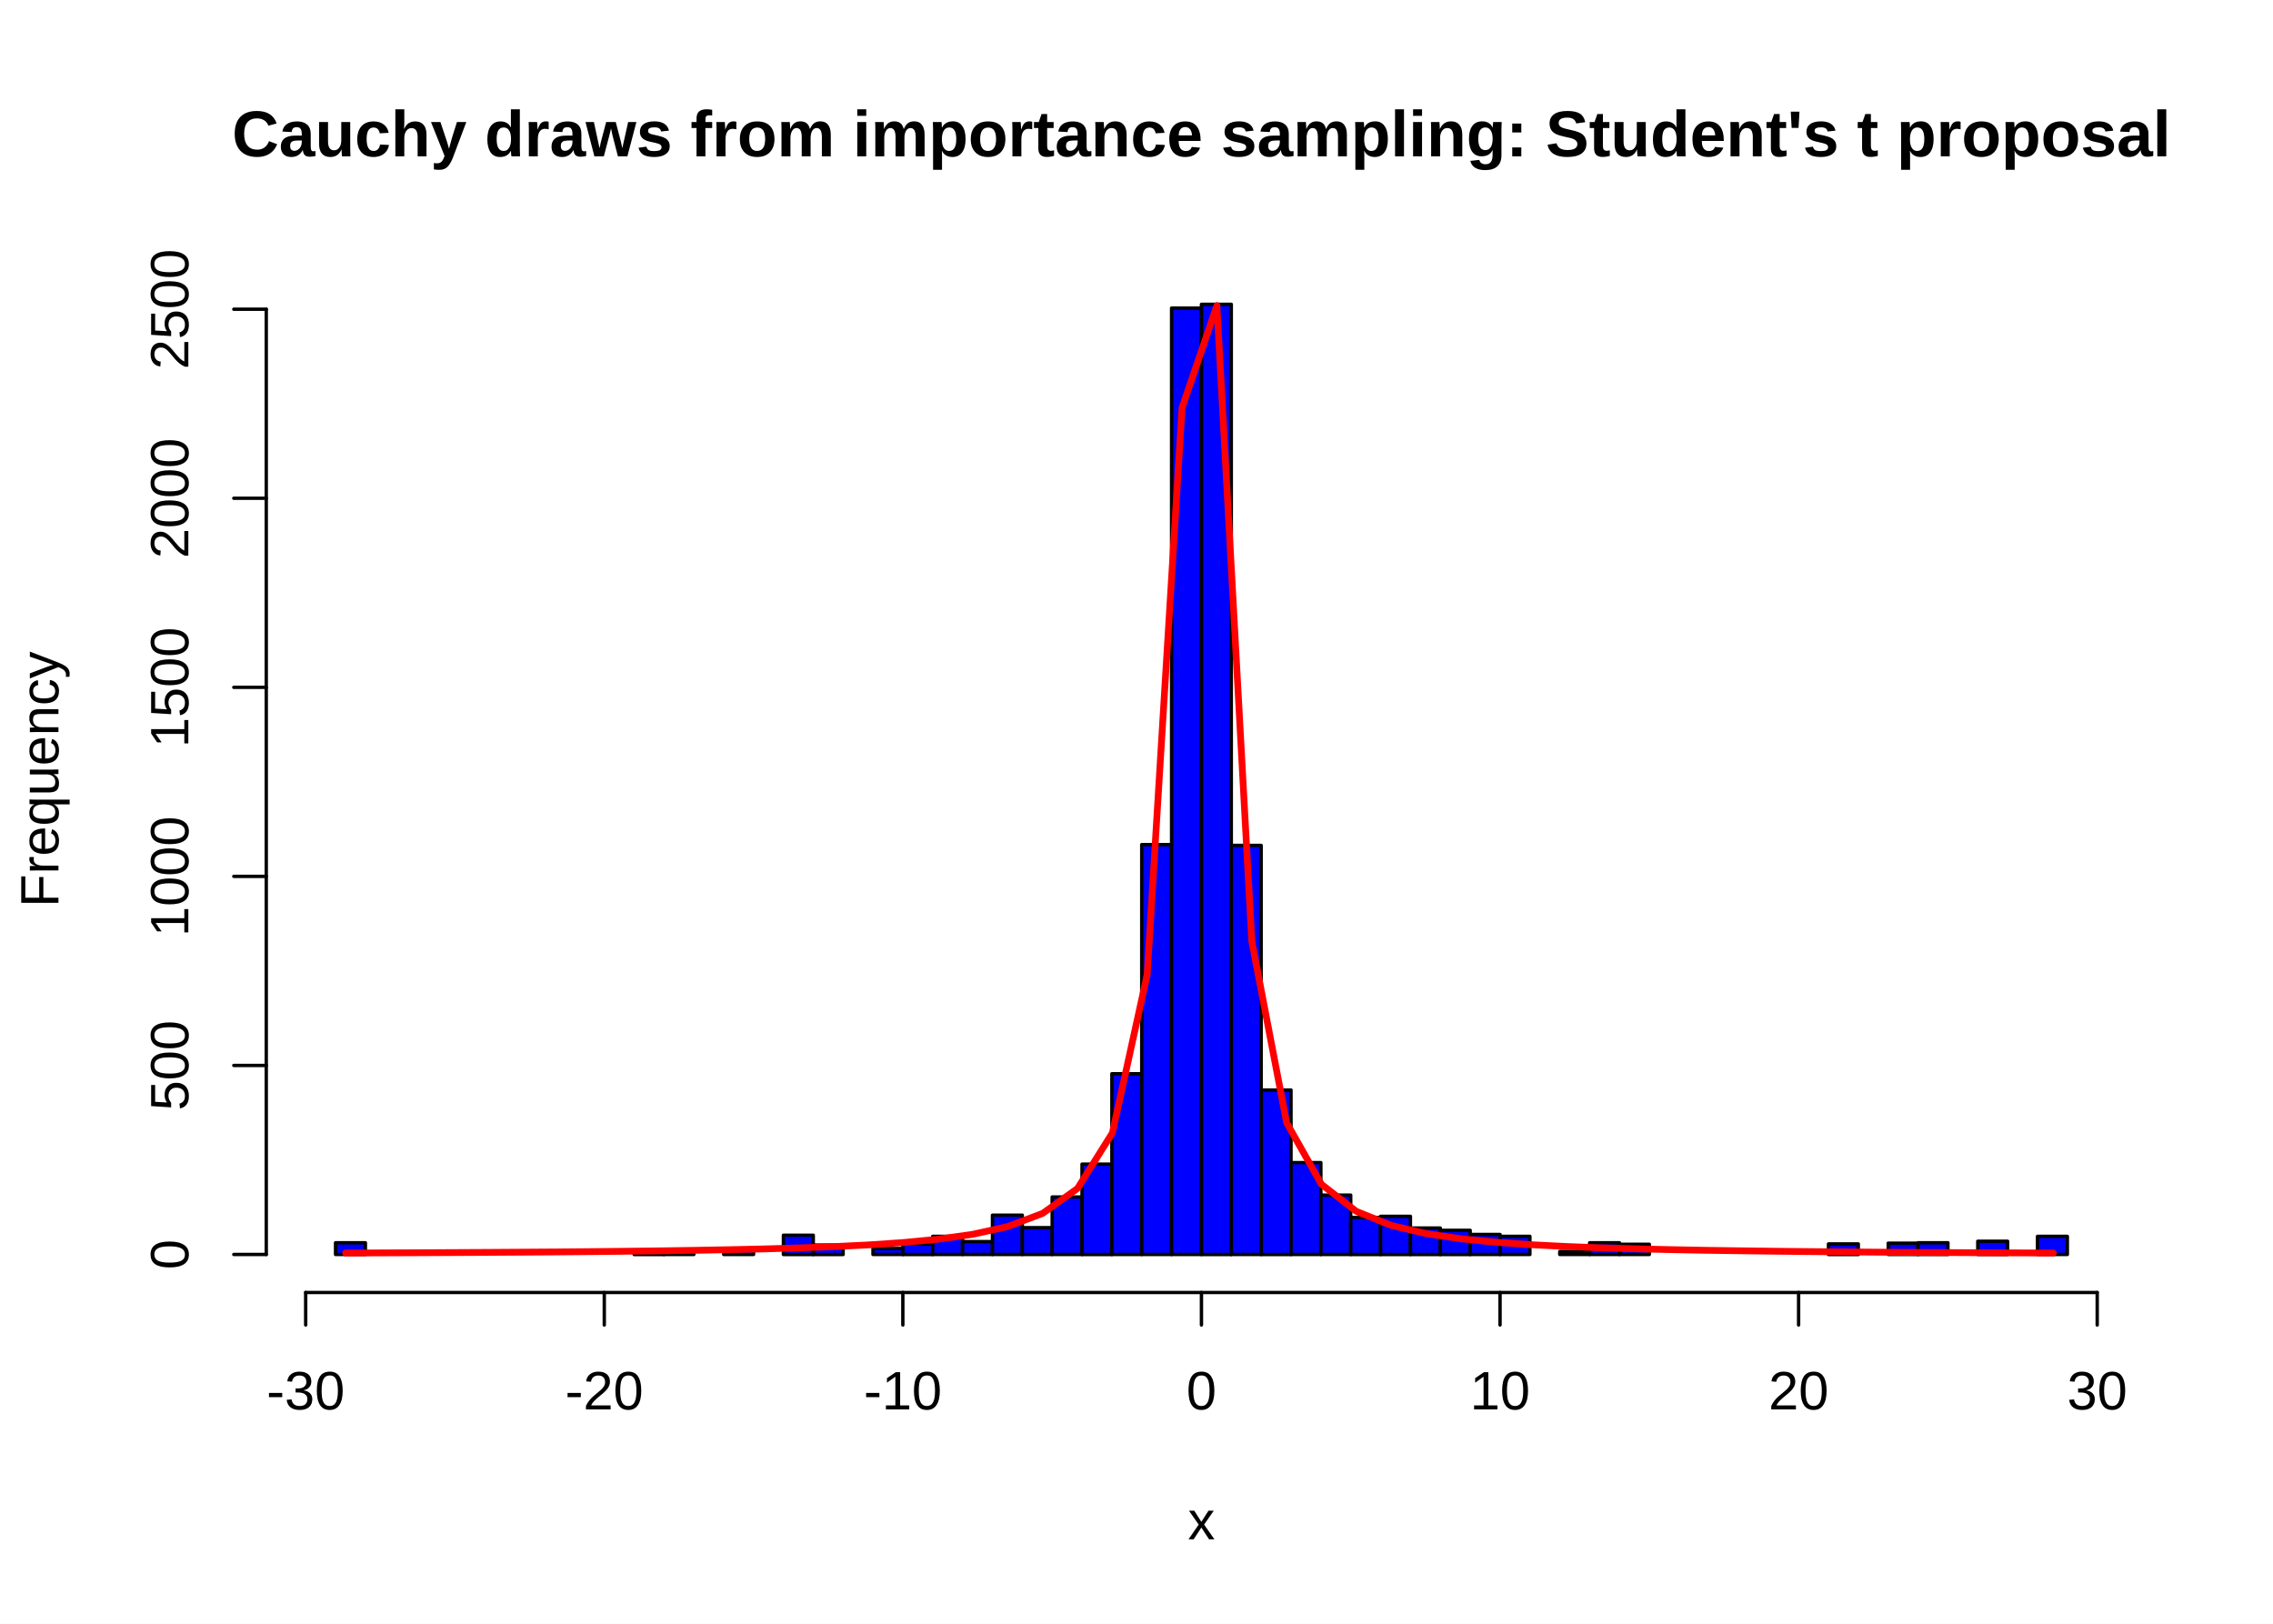
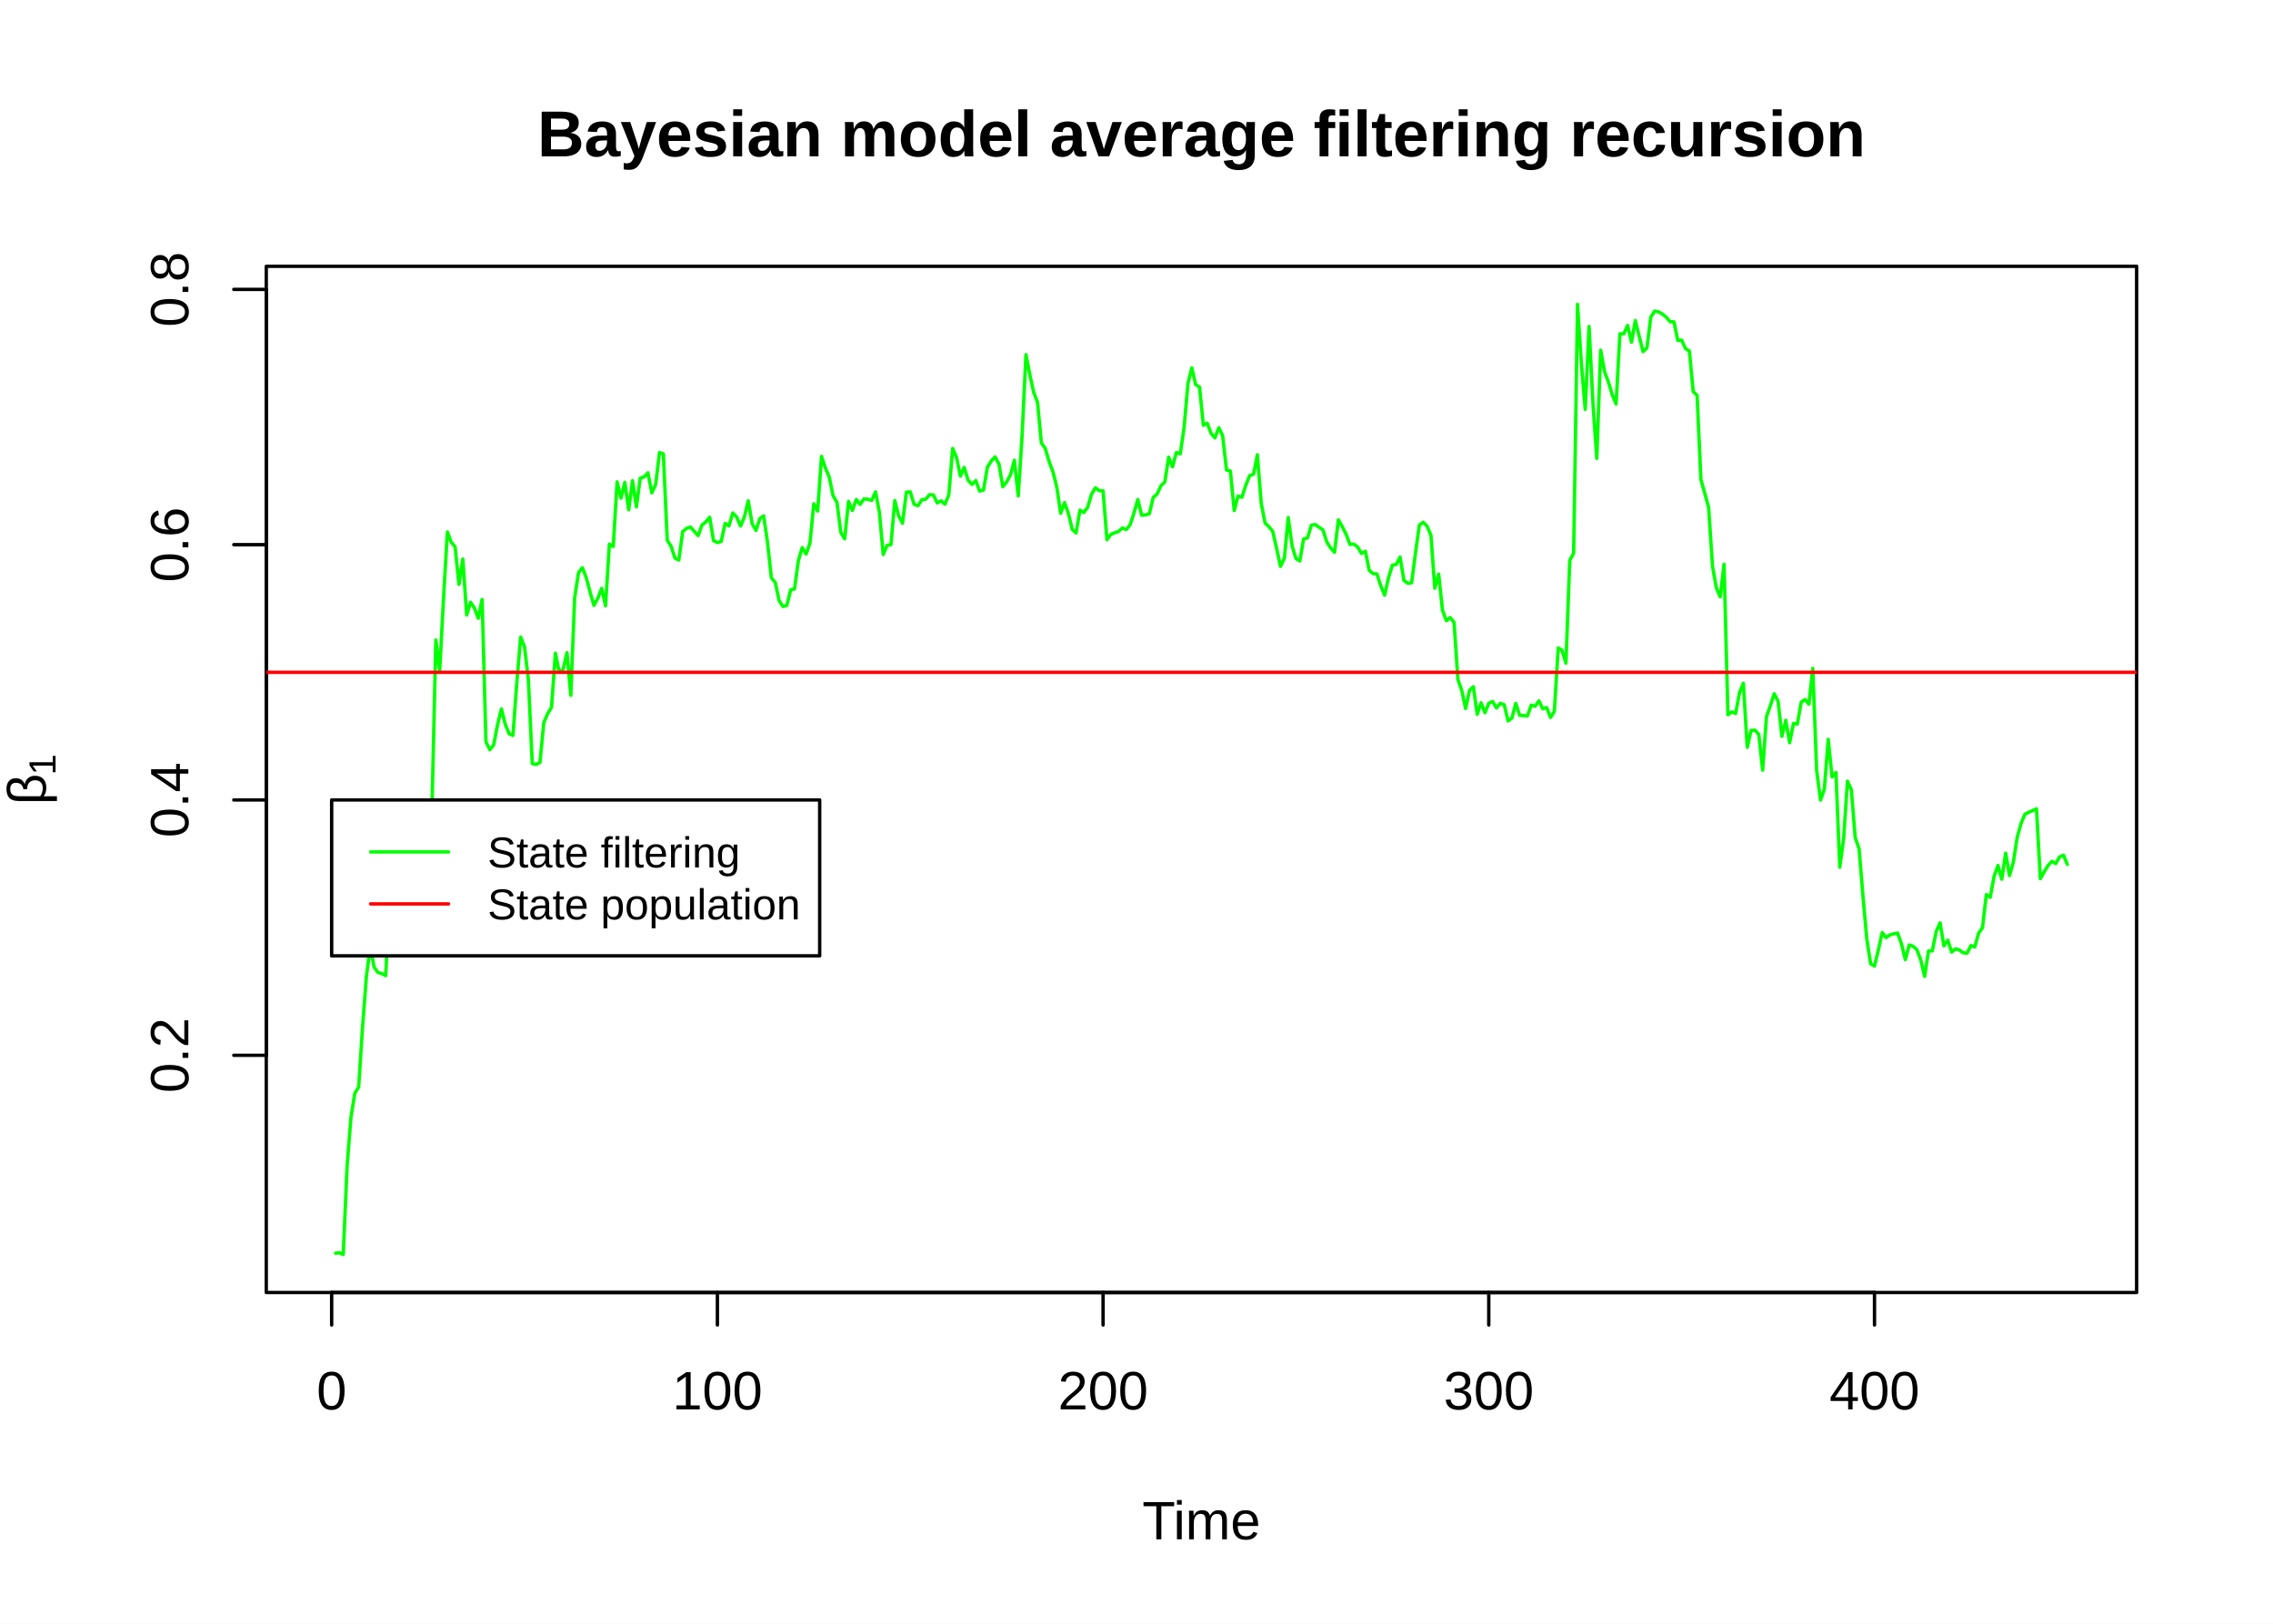
<svg xmlns="http://www.w3.org/2000/svg" class="svglite" width="504.00pt" height="360.00pt" viewBox="0 0 504.00 360.00">
  <defs>
    <style type="text/css">
    .svglite line, .svglite polyline, .svglite polygon, .svglite path, .svglite rect, .svglite circle {
      fill: none;
      stroke: #000000;
      stroke-linecap: round;
      stroke-linejoin: round;
      stroke-miterlimit: 10.00;
    }
    .svglite text {
      white-space: pre;
    }
  </style>
  </defs>
  <rect width="100%" height="100%" style="stroke: none; fill: #FFFFFF;" />
  <defs>
    <clipPath id="cpMC4wMHw1MDQuMDB8MC4wMHwzNjAuMDA=">
      <rect x="0.00" y="0.00" width="504.00" height="360.00" />
    </clipPath>
  </defs>
  <g clip-path="url(#cpMC4wMHw1MDQuMDB8MC4wMHwzNjAuMDA=)">
</g>
  <defs>
    <clipPath id="cpNTkuMDR8NDczLjc2fDU5LjA0fDI4Ni41Ng==">
      <rect x="59.04" y="59.04" width="414.72" height="227.52" />
    </clipPath>
  </defs>
  <g clip-path="url(#cpNTkuMDR8NDczLjc2fDU5LjA0fDI4Ni41Ng==)">
- </g>
+     <polyline points="74.40,277.84 75.26,277.75 76.11,278.13 76.97,258.40 77.82,247.72 78.68,242.37 79.53,241.00 80.39,227.69 81.24,216.54 82.10,209.76 82.95,214.44 83.81,215.61 84.66,215.85 85.52,216.31 86.37,199.36 87.23,192.04 88.08,198.22 88.94,195.99 89.79,191.97 90.65,197.49 91.50,197.84 92.36,199.96 93.22,198.89 94.07,181.86 94.93,179.11 95.78,179.46 96.64,141.91 97.49,148.78 98.35,132.52 99.20,117.95 100.06,120.21 100.91,121.24 101.77,129.56 102.62,123.93 103.48,136.35 104.33,133.52 105.19,134.80 106.04,137.07 106.90,132.90 107.75,164.48 108.61,166.22 109.46,165.18 110.32,160.72 111.18,157.17 112.03,160.58 112.89,162.70 113.74,163.05 114.60,151.28 115.45,141.24 116.31,143.44 117.16,150.73 118.02,169.30 118.87,169.51 119.73,169.03 120.58,160.21 121.44,158.20 122.29,156.83 123.15,144.81 124.00,149.03 124.86,148.44 125.71,144.71 126.57,154.16 127.42,132.53 128.28,126.97 129.13,125.86 129.99,128.08 130.85,131.30 131.70,134.23 132.56,132.65 133.41,130.43 134.27,134.33 135.12,120.63 135.98,121.17 136.83,106.84 137.69,110.45 138.54,106.94 139.40,113.03 140.25,106.56 141.11,112.39 141.96,106.01 142.82,105.73 143.67,104.83 144.53,109.26 145.38,107.43 146.24,100.33 147.09,100.63 147.95,119.79 148.81,121.11 149.66,123.73 150.52,124.17 151.37,117.88 152.23,117.14 153.08,116.84 153.94,117.79 154.79,118.75 155.65,116.41 156.50,115.72 157.36,114.68 158.21,119.86 159.07,120.30 159.92,120.04 160.78,116.05 161.63,116.60 162.49,113.73 163.34,114.62 164.20,116.64 165.05,114.64 165.91,111.04 166.77,116.09 167.62,117.60 168.48,114.96 169.33,114.37 170.19,120.29 171.04,128.13 171.90,129.13 172.75,133.14 173.61,134.47 174.46,134.24 175.32,130.78 176.17,130.58 177.03,124.28 177.88,121.41 178.74,122.85 179.59,120.41 180.45,111.70 181.30,113.30 182.16,101.18 183.01,103.74 183.87,105.77 184.73,109.95 185.58,111.37 186.44,118.06 187.29,119.47 188.15,111.16 189.00,113.18 189.86,110.75 190.71,111.84 191.57,110.61 192.42,110.68 193.28,110.95 194.13,109.06 194.99,113.59 195.84,122.94 196.70,120.90 197.55,120.77 198.41,110.98 199.26,114.39 200.12,116.02 200.97,109.12 201.83,109.05 202.69,111.82 203.54,112.13 204.40,110.82 205.25,110.68 206.11,109.68 206.96,109.73 207.82,111.50 208.67,111.04 209.53,111.79 210.38,109.74 211.24,99.43 212.09,101.39 212.95,105.55 213.80,103.63 214.66,106.46 215.51,107.41 216.37,106.54 217.22,108.88 218.08,108.65 218.93,103.61 219.79,102.21 220.64,101.29 221.50,102.87 222.36,107.93 223.21,106.84 224.07,105.26 224.92,102.05 225.78,109.95 226.63,96.63 227.49,78.63 228.34,83.01 229.20,86.98 230.05,89.18 230.91,98.22 231.76,99.41 232.62,102.33 233.47,104.59 234.33,107.98 235.18,113.80 236.04,111.43 236.89,113.80 237.75,117.38 238.60,118.17 239.46,113.11 240.32,113.63 241.17,112.46 242.03,109.59 242.88,108.14 243.74,108.80 244.59,108.82 245.45,119.65 246.30,118.48 247.16,118.13 248.01,117.82 248.87,117.06 249.72,117.41 250.58,116.36 251.43,113.76 252.29,110.74 253.14,114.23 254.00,114.16 254.85,113.89 255.71,110.29 256.56,109.54 257.42,107.70 258.28,106.87 259.13,101.36 259.99,103.52 260.84,100.31 261.70,100.62 262.55,94.83 263.41,85.02 264.26,81.56 265.12,85.28 265.97,85.81 266.83,94.30 267.68,93.82 268.54,96.08 269.39,97.10 270.25,94.83 271.10,96.58 271.96,104.21 272.81,104.43 273.67,113.20 274.52,109.97 275.38,110.25 276.24,107.57 277.09,105.44 277.95,105.15 278.80,100.83 279.66,111.65 280.51,115.95 281.37,116.78 282.22,117.84 283.08,121.65 283.93,125.58 284.79,123.76 285.64,114.75 286.50,121.03 287.35,123.81 288.21,124.38 289.06,119.49 289.92,119.26 290.77,116.43 291.63,116.30 292.48,116.89 293.34,117.48 294.20,120.16 295.05,121.52 295.91,122.45 296.76,115.25 297.62,116.75 298.47,118.43 299.33,120.71 300.18,120.63 301.04,121.27 301.89,122.71 302.75,122.23 303.60,126.45 304.46,127.18 305.31,127.25 306.17,129.90 307.02,131.97 307.88,128.09 308.73,125.30 309.59,125.15 310.44,123.50 311.30,128.70 312.16,129.32 313.01,129.21 313.87,122.51 314.72,116.41 315.58,115.79 316.43,116.66 317.29,118.70 318.14,130.41 319.00,127.28 319.85,135.29 320.71,137.62 321.56,136.92 322.42,138.01 323.27,150.66 324.13,153.11 324.98,157.09 325.84,153.04 326.69,152.26 327.55,158.38 328.40,155.82 329.26,158.02 330.11,155.92 330.97,155.53 331.83,156.97 332.68,155.92 333.54,156.26 334.39,159.84 335.25,159.20 336.10,155.95 336.96,158.60 337.81,158.65 338.67,158.74 339.52,156.35 340.38,156.58 341.23,155.39 342.09,157.16 342.94,156.85 343.80,159.06 344.65,157.74 345.51,143.65 346.36,144.17 347.22,147.03 348.07,124.25 348.93,122.65 349.79,67.47 350.64,80.51 351.50,90.77 352.35,72.38 353.21,89.37 354.06,101.63 354.92,77.63 355.77,82.33 356.63,84.67 357.48,87.50 358.34,89.59 359.19,74.02 360.05,74.01 360.90,72.15 361.76,75.86 362.61,71.07 363.47,74.58 364.32,77.96 365.18,77.14 366.03,70.34 366.89,68.97 367.75,69.14 368.60,69.62 369.46,70.32 370.31,71.32 371.17,71.36 372.02,75.47 372.88,75.41 373.73,77.29 374.59,77.83 375.44,86.81 376.30,87.66 377.15,106.35 378.01,109.37 378.86,112.51 379.72,125.53 380.57,130.33 381.43,132.33 382.28,125.10 383.14,158.47 383.99,157.84 384.85,158.18 385.71,153.55 386.56,151.49 387.42,165.69 388.27,161.95 389.13,161.88 389.98,162.82 390.84,170.76 391.69,158.87 392.55,156.44 393.40,153.82 394.26,155.46 395.11,163.26 395.97,159.69 396.82,164.67 397.68,160.40 398.53,160.54 399.39,155.68 400.24,155.10 401.10,156.13 401.95,148.19 402.81,170.76 403.67,177.39 404.52,174.97 405.38,163.92 406.23,172.27 407.09,171.27 407.94,192.28 408.80,185.88 409.65,173.19 410.51,175.11 411.36,185.71 412.22,188.18 413.07,198.54 413.93,208.15 414.78,213.68 415.64,214.19 416.49,210.64 417.35,206.76 418.20,207.88 419.06,207.27 419.91,207.04 420.77,206.87 421.62,209.26 422.48,212.76 423.34,209.51 424.19,209.78 425.05,210.58 425.90,212.85 426.76,216.48 427.61,210.86 428.47,210.80 429.32,206.53 430.18,204.61 431.03,209.72 431.89,208.45 432.74,211.09 433.60,210.37 434.45,210.62 435.31,211.25 436.16,211.34 437.02,209.64 437.87,209.97 438.73,206.89 439.58,205.69 440.44,198.33 441.30,198.95 442.15,194.31 443.01,191.88 443.86,194.93 444.72,189.16 445.57,194.12 446.43,191.14 447.28,185.66 448.14,182.55 448.99,180.53 449.85,180.08 450.70,179.72 451.56,179.33 452.41,194.82 453.27,193.29 454.12,191.88 454.98,190.97 455.83,191.47 456.69,189.97 457.54,189.60 458.40,191.66 " style="stroke-width: 0.75; stroke: #00FF00;" />
+   </g>
  <g clip-path="url(#cpMC4wMHw1MDQuMDB8MC4wMHwzNjAuMDA=)">
-     <text x="266.40" y="34.67" text-anchor="middle" style="font-size: 14.40px; font-weight: bold; font-family: &quot;Arial&quot;;" textLength="429.67px" lengthAdjust="spacingAndGlyphs">Cauchy draws from importance sampling: Student's t proposal</text>
-     <text x="266.40" y="341.28" text-anchor="middle" style="font-size: 12.00px; font-family: &quot;Arial&quot;;" textLength="6.00px" lengthAdjust="spacingAndGlyphs">x</text>
-     <text transform="translate(12.96,172.80) rotate(-90)" text-anchor="middle" style="font-size: 12.00px; font-family: &quot;Arial&quot;;" textLength="56.71px" lengthAdjust="spacingAndGlyphs">Frequency</text>
-     <line x1="67.78" y1="286.56" x2="465.02" y2="286.56" style="stroke-width: 0.75;" />
-     <line x1="67.78" y1="286.56" x2="67.78" y2="293.76" style="stroke-width: 0.75;" />
-     <line x1="133.99" y1="286.56" x2="133.99" y2="293.76" style="stroke-width: 0.75;" />
-     <line x1="200.19" y1="286.56" x2="200.19" y2="293.76" style="stroke-width: 0.75;" />
-     <line x1="266.40" y1="286.56" x2="266.40" y2="293.76" style="stroke-width: 0.75;" />
-     <line x1="332.61" y1="286.56" x2="332.61" y2="293.76" style="stroke-width: 0.75;" />
-     <line x1="398.81" y1="286.56" x2="398.81" y2="293.76" style="stroke-width: 0.75;" />
-     <line x1="465.02" y1="286.56" x2="465.02" y2="293.76" style="stroke-width: 0.75;" />
-     <text x="67.78" y="312.48" text-anchor="middle" style="font-size: 12.00px; font-family: &quot;Arial&quot;;" textLength="17.34px" lengthAdjust="spacingAndGlyphs">-30</text>
-     <text x="133.99" y="312.48" text-anchor="middle" style="font-size: 12.00px; font-family: &quot;Arial&quot;;" textLength="17.34px" lengthAdjust="spacingAndGlyphs">-20</text>
-     <text x="200.19" y="312.48" text-anchor="middle" style="font-size: 12.00px; font-family: &quot;Arial&quot;;" textLength="17.34px" lengthAdjust="spacingAndGlyphs">-10</text>
-     <text x="266.40" y="312.48" text-anchor="middle" style="font-size: 12.00px; font-family: &quot;Arial&quot;;" textLength="6.67px" lengthAdjust="spacingAndGlyphs">0</text>
-     <text x="332.61" y="312.48" text-anchor="middle" style="font-size: 12.00px; font-family: &quot;Arial&quot;;" textLength="13.35px" lengthAdjust="spacingAndGlyphs">10</text>
-     <text x="398.81" y="312.48" text-anchor="middle" style="font-size: 12.00px; font-family: &quot;Arial&quot;;" textLength="13.35px" lengthAdjust="spacingAndGlyphs">20</text>
-     <text x="465.02" y="312.48" text-anchor="middle" style="font-size: 12.00px; font-family: &quot;Arial&quot;;" textLength="13.35px" lengthAdjust="spacingAndGlyphs">30</text>
-     <line x1="59.04" y1="278.13" x2="59.04" y2="68.56" style="stroke-width: 0.75;" />
-     <line x1="59.04" y1="278.13" x2="51.84" y2="278.13" style="stroke-width: 0.75;" />
-     <line x1="59.04" y1="236.22" x2="51.84" y2="236.22" style="stroke-width: 0.75;" />
-     <line x1="59.04" y1="194.30" x2="51.84" y2="194.30" style="stroke-width: 0.75;" />
-     <line x1="59.04" y1="152.39" x2="51.84" y2="152.39" style="stroke-width: 0.75;" />
-     <line x1="59.04" y1="110.47" x2="51.84" y2="110.47" style="stroke-width: 0.75;" />
-     <line x1="59.04" y1="68.56" x2="51.84" y2="68.56" style="stroke-width: 0.75;" />
-     <text transform="translate(41.76,278.13) rotate(-90)" text-anchor="middle" style="font-size: 12.00px; font-family: &quot;Arial&quot;;" textLength="6.67px" lengthAdjust="spacingAndGlyphs">0</text>
-     <text transform="translate(41.76,236.22) rotate(-90)" text-anchor="middle" style="font-size: 12.00px; font-family: &quot;Arial&quot;;" textLength="20.02px" lengthAdjust="spacingAndGlyphs">500</text>
-     <text transform="translate(41.76,194.30) rotate(-90)" text-anchor="middle" style="font-size: 12.00px; font-family: &quot;Arial&quot;;" textLength="26.70px" lengthAdjust="spacingAndGlyphs">1000</text>
-     <text transform="translate(41.76,152.39) rotate(-90)" text-anchor="middle" style="font-size: 12.00px; font-family: &quot;Arial&quot;;" textLength="26.70px" lengthAdjust="spacingAndGlyphs">1500</text>
-     <text transform="translate(41.76,110.47) rotate(-90)" text-anchor="middle" style="font-size: 12.00px; font-family: &quot;Arial&quot;;" textLength="26.70px" lengthAdjust="spacingAndGlyphs">2000</text>
-     <text transform="translate(41.76,68.56) rotate(-90)" text-anchor="middle" style="font-size: 12.00px; font-family: &quot;Arial&quot;;" textLength="26.70px" lengthAdjust="spacingAndGlyphs">2500</text>
+     <line x1="73.54" y1="286.56" x2="415.64" y2="286.56" style="stroke-width: 0.75;" />
+     <line x1="73.54" y1="286.56" x2="73.54" y2="293.76" style="stroke-width: 0.75;" />
+     <line x1="159.07" y1="286.56" x2="159.07" y2="293.76" style="stroke-width: 0.75;" />
+     <line x1="244.59" y1="286.56" x2="244.59" y2="293.76" style="stroke-width: 0.75;" />
+     <line x1="330.11" y1="286.56" x2="330.11" y2="293.76" style="stroke-width: 0.75;" />
+     <line x1="415.64" y1="286.56" x2="415.64" y2="293.76" style="stroke-width: 0.75;" />
+     <text x="73.54" y="312.48" text-anchor="middle" style="font-size: 12.00px; font-family: &quot;Arial&quot;;" textLength="6.67px" lengthAdjust="spacingAndGlyphs">0</text>
+     <text x="159.07" y="312.48" text-anchor="middle" style="font-size: 12.00px; font-family: &quot;Arial&quot;;" textLength="20.02px" lengthAdjust="spacingAndGlyphs">100</text>
+     <text x="244.59" y="312.48" text-anchor="middle" style="font-size: 12.00px; font-family: &quot;Arial&quot;;" textLength="20.02px" lengthAdjust="spacingAndGlyphs">200</text>
+     <text x="330.11" y="312.48" text-anchor="middle" style="font-size: 12.00px; font-family: &quot;Arial&quot;;" textLength="20.02px" lengthAdjust="spacingAndGlyphs">300</text>
+     <text x="415.64" y="312.48" text-anchor="middle" style="font-size: 12.00px; font-family: &quot;Arial&quot;;" textLength="20.02px" lengthAdjust="spacingAndGlyphs">400</text>
+     <line x1="59.04" y1="233.97" x2="59.04" y2="64.16" style="stroke-width: 0.75;" />
+     <line x1="59.04" y1="233.97" x2="51.84" y2="233.97" style="stroke-width: 0.75;" />
+     <line x1="59.04" y1="177.36" x2="51.84" y2="177.36" style="stroke-width: 0.75;" />
+     <line x1="59.04" y1="120.76" x2="51.84" y2="120.76" style="stroke-width: 0.75;" />
+     <line x1="59.04" y1="64.16" x2="51.84" y2="64.16" style="stroke-width: 0.75;" />
+     <text transform="translate(41.76,233.97) rotate(-90)" text-anchor="middle" style="font-size: 12.00px; font-family: &quot;Arial&quot;;" textLength="16.68px" lengthAdjust="spacingAndGlyphs">0.2</text>
+     <text transform="translate(41.76,177.36) rotate(-90)" text-anchor="middle" style="font-size: 12.00px; font-family: &quot;Arial&quot;;" textLength="16.68px" lengthAdjust="spacingAndGlyphs">0.4</text>
+     <text transform="translate(41.76,120.76) rotate(-90)" text-anchor="middle" style="font-size: 12.00px; font-family: &quot;Arial&quot;;" textLength="16.68px" lengthAdjust="spacingAndGlyphs">0.6</text>
+     <text transform="translate(41.76,64.16) rotate(-90)" text-anchor="middle" style="font-size: 12.00px; font-family: &quot;Arial&quot;;" textLength="16.68px" lengthAdjust="spacingAndGlyphs">0.8</text>
+     <polygon points="59.04,286.56 473.76,286.56 473.76,59.04 59.04,59.04 " style="stroke-width: 0.75;" />
+     <text x="266.40" y="34.67" text-anchor="middle" style="font-size: 14.40px; font-weight: bold; font-family: &quot;Arial&quot;;" textLength="294.36px" lengthAdjust="spacingAndGlyphs">Bayesian model average filtering recursion</text>
+     <text x="266.40" y="341.28" text-anchor="middle" style="font-size: 12.00px; font-family: &quot;Arial&quot;;" textLength="26.22px" lengthAdjust="spacingAndGlyphs">Time</text>
+     <text transform="translate(10.14,178.42) rotate(-90)" style="font-size: 12.00px; font-family: &quot;Arial&quot;;" textLength="6.57px" lengthAdjust="spacingAndGlyphs">β</text>
+     <text transform="translate(12.32,171.85) rotate(-90)" style="font-size: 8.40px; font-family: &quot;Arial&quot;;" textLength="4.67px" lengthAdjust="spacingAndGlyphs">1</text>
  </g>
  <g clip-path="url(#cpNTkuMDR8NDczLjc2fDU5LjA0fDI4Ni41Ng==)">
-     <rect x="74.40" y="275.53" width="6.62" height="2.60" style="stroke-width: 0.75; fill: #0000FF;" />
-     <rect x="81.02" y="278.13" width="6.62" height="0.00" style="stroke-width: 0.75; fill: #0000FF;" />
-     <rect x="87.64" y="278.13" width="6.62" height="0.00" style="stroke-width: 0.75; fill: #0000FF;" />
-     <rect x="94.26" y="278.13" width="6.62" height="0.00" style="stroke-width: 0.75; fill: #0000FF;" />
-     <rect x="100.88" y="278.13" width="6.62" height="0.00" style="stroke-width: 0.75; fill: #0000FF;" />
-     <rect x="107.50" y="278.13" width="6.62" height="0.00" style="stroke-width: 0.75; fill: #0000FF;" />
-     <rect x="114.12" y="278.13" width="6.62" height="0.00" style="stroke-width: 0.75; fill: #0000FF;" />
-     <rect x="120.74" y="278.13" width="6.62" height="0.00" style="stroke-width: 0.75; fill: #0000FF;" />
-     <rect x="127.37" y="278.13" width="6.62" height="0.00" style="stroke-width: 0.75; fill: #0000FF;" />
-     <rect x="133.99" y="278.13" width="6.62" height="0.00" style="stroke-width: 0.75; fill: #0000FF;" />
-     <rect x="140.61" y="277.30" width="6.62" height="0.84" style="stroke-width: 0.75; fill: #0000FF;" />
-     <rect x="147.23" y="277.04" width="6.62" height="1.09" style="stroke-width: 0.75; fill: #0000FF;" />
-     <rect x="153.85" y="278.13" width="6.62" height="0.00" style="stroke-width: 0.75; fill: #0000FF;" />
-     <rect x="160.47" y="277.21" width="6.62" height="0.92" style="stroke-width: 0.75; fill: #0000FF;" />
-     <rect x="167.09" y="278.13" width="6.62" height="0.00" style="stroke-width: 0.75; fill: #0000FF;" />
-     <rect x="173.71" y="273.86" width="6.62" height="4.28" style="stroke-width: 0.75; fill: #0000FF;" />
-     <rect x="180.33" y="276.04" width="6.62" height="2.10" style="stroke-width: 0.75; fill: #0000FF;" />
-     <rect x="186.95" y="278.13" width="6.62" height="0.00" style="stroke-width: 0.75; fill: #0000FF;" />
-     <rect x="193.57" y="276.79" width="6.62" height="1.34" style="stroke-width: 0.75; fill: #0000FF;" />
-     <rect x="200.19" y="275.79" width="6.62" height="2.35" style="stroke-width: 0.75; fill: #0000FF;" />
-     <rect x="206.81" y="274.11" width="6.62" height="4.02" style="stroke-width: 0.75; fill: #0000FF;" />
-     <rect x="213.43" y="275.28" width="6.62" height="2.85" style="stroke-width: 0.75; fill: #0000FF;" />
-     <rect x="220.06" y="269.41" width="6.62" height="8.72" style="stroke-width: 0.75; fill: #0000FF;" />
-     <rect x="226.68" y="272.18" width="6.62" height="5.95" style="stroke-width: 0.75; fill: #0000FF;" />
-     <rect x="233.30" y="265.39" width="6.62" height="12.74" style="stroke-width: 0.75; fill: #0000FF;" />
-     <rect x="239.92" y="258.10" width="6.62" height="20.04" style="stroke-width: 0.75; fill: #0000FF;" />
-     <rect x="246.54" y="238.06" width="6.62" height="40.07" style="stroke-width: 0.75; fill: #0000FF;" />
-     <rect x="253.16" y="187.26" width="6.62" height="90.87" style="stroke-width: 0.75; fill: #0000FF;" />
-     <rect x="259.78" y="68.30" width="6.62" height="209.83" style="stroke-width: 0.75; fill: #0000FF;" />
-     <rect x="266.40" y="67.47" width="6.62" height="210.67" style="stroke-width: 0.75; fill: #0000FF;" />
-     <rect x="273.02" y="187.43" width="6.62" height="90.70" style="stroke-width: 0.75; fill: #0000FF;" />
-     <rect x="279.64" y="241.67" width="6.62" height="36.47" style="stroke-width: 0.75; fill: #0000FF;" />
-     <rect x="286.26" y="257.76" width="6.62" height="20.37" style="stroke-width: 0.75; fill: #0000FF;" />
-     <rect x="292.88" y="264.97" width="6.62" height="13.16" style="stroke-width: 0.75; fill: #0000FF;" />
-     <rect x="299.50" y="269.92" width="6.62" height="8.22" style="stroke-width: 0.75; fill: #0000FF;" />
-     <rect x="306.12" y="269.67" width="6.62" height="8.47" style="stroke-width: 0.75; fill: #0000FF;" />
-     <rect x="312.74" y="272.27" width="6.62" height="5.87" style="stroke-width: 0.75; fill: #0000FF;" />
-     <rect x="319.37" y="272.77" width="6.62" height="5.37" style="stroke-width: 0.75; fill: #0000FF;" />
-     <rect x="325.99" y="273.69" width="6.62" height="4.44" style="stroke-width: 0.75; fill: #0000FF;" />
-     <rect x="332.61" y="274.11" width="6.62" height="4.02" style="stroke-width: 0.75; fill: #0000FF;" />
-     <rect x="339.23" y="278.13" width="6.62" height="0.00" style="stroke-width: 0.75; fill: #0000FF;" />
-     <rect x="345.85" y="277.46" width="6.62" height="0.67" style="stroke-width: 0.75; fill: #0000FF;" />
-     <rect x="352.47" y="275.53" width="6.62" height="2.60" style="stroke-width: 0.75; fill: #0000FF;" />
-     <rect x="359.09" y="275.87" width="6.62" height="2.26" style="stroke-width: 0.75; fill: #0000FF;" />
-     <rect x="365.71" y="278.13" width="6.62" height="0.00" style="stroke-width: 0.75; fill: #0000FF;" />
-     <rect x="372.33" y="278.13" width="6.62" height="0.00" style="stroke-width: 0.75; fill: #0000FF;" />
-     <rect x="378.95" y="278.13" width="6.62" height="0.00" style="stroke-width: 0.75; fill: #0000FF;" />
-     <rect x="385.57" y="278.13" width="6.62" height="0.00" style="stroke-width: 0.75; fill: #0000FF;" />
-     <rect x="392.19" y="278.13" width="6.62" height="0.00" style="stroke-width: 0.75; fill: #0000FF;" />
-     <rect x="398.81" y="278.13" width="6.62" height="0.00" style="stroke-width: 0.75; fill: #0000FF;" />
-     <rect x="405.43" y="275.79" width="6.62" height="2.35" style="stroke-width: 0.75; fill: #0000FF;" />
-     <rect x="412.06" y="278.13" width="6.62" height="0.00" style="stroke-width: 0.75; fill: #0000FF;" />
-     <rect x="418.68" y="275.62" width="6.62" height="2.51" style="stroke-width: 0.75; fill: #0000FF;" />
-     <rect x="425.30" y="275.53" width="6.62" height="2.60" style="stroke-width: 0.75; fill: #0000FF;" />
-     <rect x="431.92" y="278.13" width="6.62" height="0.00" style="stroke-width: 0.75; fill: #0000FF;" />
-     <rect x="438.54" y="275.20" width="6.62" height="2.93" style="stroke-width: 0.75; fill: #0000FF;" />
-     <rect x="445.16" y="278.13" width="6.62" height="0.00" style="stroke-width: 0.75; fill: #0000FF;" />
-     <rect x="451.78" y="274.11" width="6.62" height="4.02" style="stroke-width: 0.75; fill: #0000FF;" />
-     <polyline points="76.63,277.81 84.36,277.78 92.08,277.75 99.81,277.71 107.54,277.67 115.27,277.62 123.00,277.57 130.73,277.50 138.45,277.42 146.18,277.33 153.91,277.21 161.64,277.07 169.37,276.90 177.09,276.67 184.82,276.39 192.55,276.01 200.28,275.48 208.01,274.75 215.73,273.65 223.46,271.94 231.19,269.02 238.92,263.50 246.65,251.19 254.37,216.07 262.10,90.41 269.83,67.75 277.56,208.65 285.29,248.93 293.01,262.58 300.74,268.57 308.47,271.68 316.20,273.50 323.93,274.65 331.65,275.41 339.38,275.96 347.11,276.35 354.84,276.65 362.57,276.87 370.29,277.05 378.02,277.20 385.75,277.31 393.48,277.41 401.21,277.49 408.93,277.56 416.66,277.62 424.39,277.67 432.12,277.71 439.85,277.75 447.58,277.78 455.30,277.81 " style="stroke-width: 1.50; stroke: #FF0000;" />
+     <line x1="59.04" y1="149.06" x2="473.76" y2="149.06" style="stroke-width: 0.75; stroke: #FF0000;" />
+     <rect x="73.54" y="177.36" width="108.21" height="34.56" style="stroke-width: 0.75; fill: #FFFFFF;" />
+     <line x1="82.18" y1="188.88" x2="99.46" y2="188.88" style="stroke-width: 0.75; stroke: #00FF00;" />
+     <line x1="82.18" y1="200.40" x2="99.46" y2="200.40" style="stroke-width: 0.75; stroke: #FF0000;" />
+     <text x="108.10" y="192.32" style="font-size: 9.60px; font-family: &quot;Arial&quot;;" textLength="55.98px" lengthAdjust="spacingAndGlyphs">State filtering</text>
+     <text x="108.10" y="203.84" style="font-size: 9.60px; font-family: &quot;Arial&quot;;" textLength="69.33px" lengthAdjust="spacingAndGlyphs">State population</text>
  </g>
</svg>
